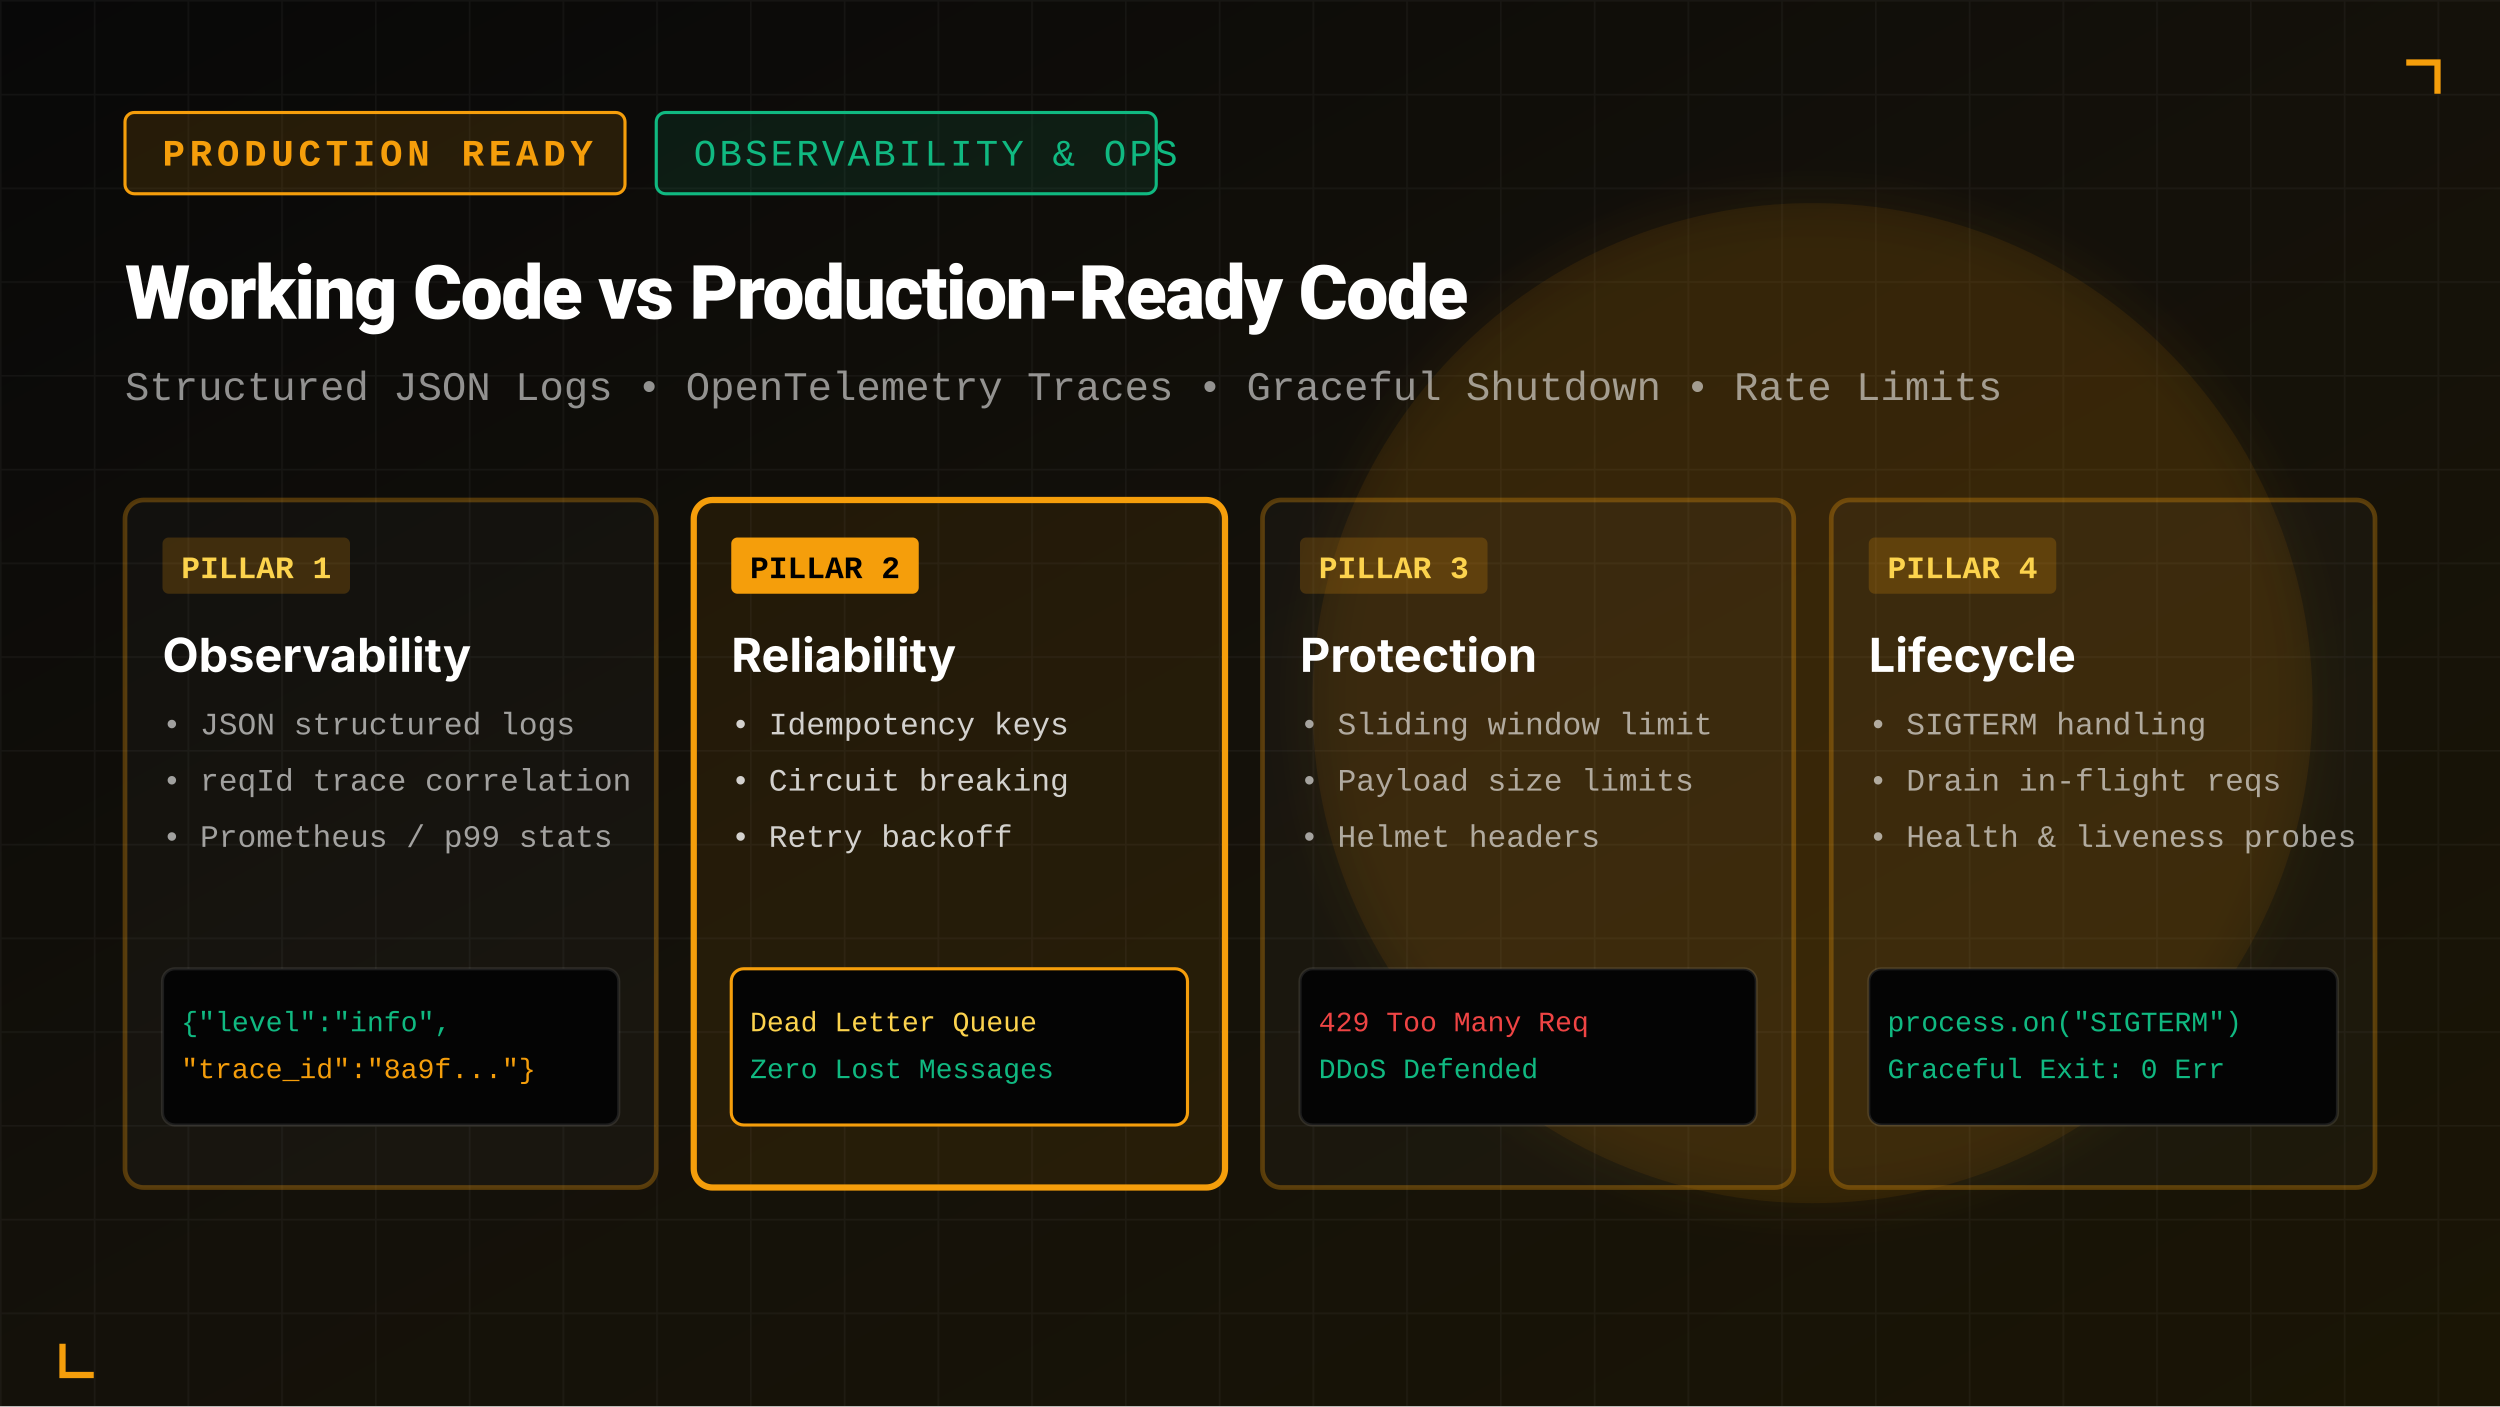
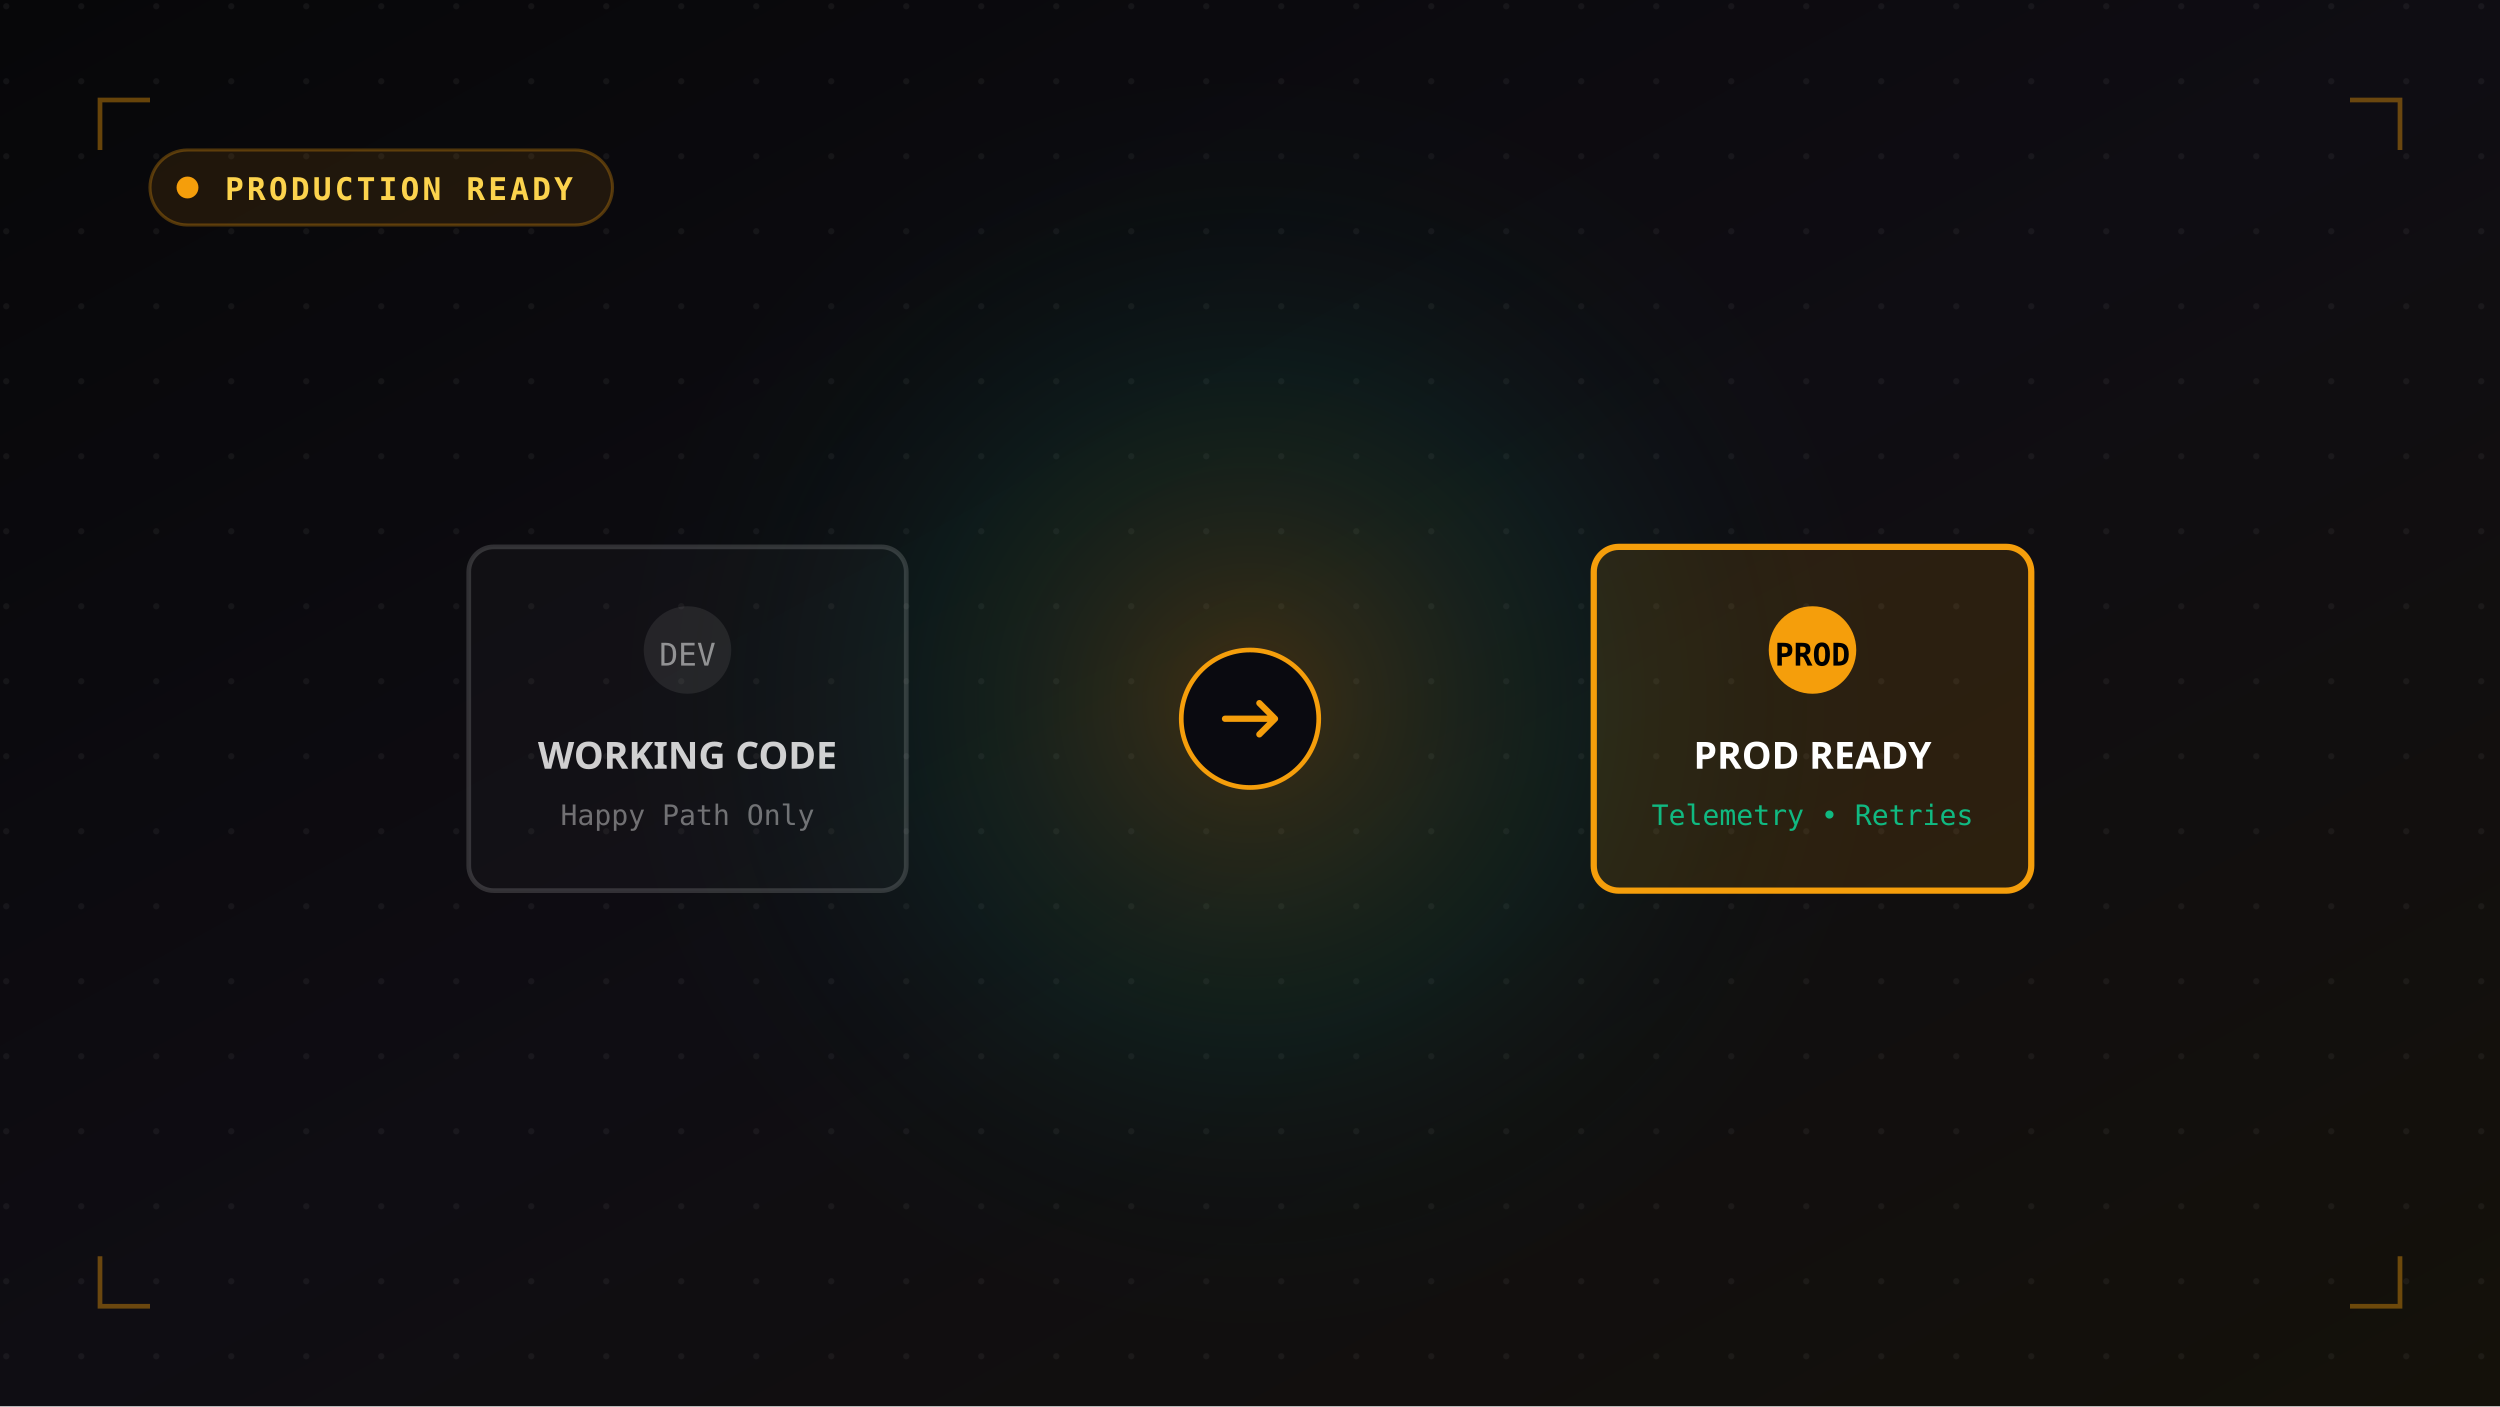
<svg xmlns="http://www.w3.org/2000/svg" viewBox="0 0 800 450" width="100%" height="100%">
  <defs>
-     <linearGradient id="bg-grad-11" x1="0%" y1="0%" x2="100%" y2="100%">
-       <stop offset="0%" stop-color="#080808" />
-       <stop offset="50%" stop-color="#14110A" />
-       <stop offset="100%" stop-color="#1A1505" />
+     <linearGradient id="bg11" x1="0%" y1="0%" x2="100%" y2="100%">
+       <stop offset="0%" stop-color="#070709" />
+       <stop offset="50%" stop-color="#0F0D13" />
+       <stop offset="100%" stop-color="#14110A" />
    </linearGradient>
-     <filter id="glow-11" x="-20%" y="-20%" width="140%" height="140%">
-       <feGaussianBlur stdDeviation="8" result="blur" />
+     <radialGradient id="glow11" cx="50%" cy="50%" r="50%">
+       <stop offset="0%" stop-color="#F59E0B" stop-opacity="0.22" />
+       <stop offset="50%" stop-color="#10B981" stop-opacity="0.08" />
+       <stop offset="100%" stop-color="#000000" stop-opacity="0" />
+     </radialGradient>
+     <pattern id="dot-grid11" width="24" height="24" patternUnits="userSpaceOnUse">
+       <circle cx="2" cy="2" r="1" fill="rgba(255, 255, 255, 0.05)" />
+     </pattern>
+     <filter id="soft-glow11" x="-20%" y="-20%" width="140%" height="140%">
+       <feGaussianBlur stdDeviation="6" result="blur" />
      <feComposite in="SourceGraphic" in2="blur" operator="over" />
    </filter>
-     <pattern id="grid-11" width="30" height="30" patternUnits="userSpaceOnUse">
-       <path d="M 30 0 L 0 0 0 30" fill="none" stroke="rgba(255, 255, 255, 0.04)" stroke-width="1" />
-     </pattern>
  </defs>
-   <rect width="800" height="450" fill="url(#bg-grad-11)" />
-   <rect width="800" height="450" fill="url(#grid-11)" />
-   <circle cx="580" cy="225" r="160" fill="rgba(245, 158, 11, 0.08)" filter="url(#glow-11)" />
-   <rect x="40" y="36" width="160" height="26" rx="3" fill="rgba(245, 158, 11, 0.12)" stroke="#F59E0B" stroke-width="1" />
-   <text x="52" y="53" fill="#F59E0B" font-family="'Courier New', monospace" font-size="12" font-weight="bold" letter-spacing="1.5">PRODUCTION READY</text>
-   <rect x="210" y="36" width="160" height="26" rx="3" fill="rgba(16, 185, 129, 0.1)" stroke="#10B981" stroke-width="1" />
-   <text x="222" y="53" fill="#10B981" font-family="'Courier New', monospace" font-size="12" letter-spacing="1">OBSERVABILITY &amp; OPS</text>
-   <text x="40" y="102" fill="#FFFFFF" font-family="-apple-system, BlinkMacSystemFont, 'Segoe UI', Roboto, sans-serif" font-size="24" font-weight="800" letter-spacing="-0.5">Working Code vs Production-Ready Code</text>
-   <text x="40" y="128" fill="rgba(255, 255, 255, 0.55)" font-family="'Courier New', monospace" font-size="13">Structured JSON Logs • OpenTelemetry Traces • Graceful Shutdown • Rate Limits</text>
-   <g transform="translate(40, 160)">
+   <rect width="800" height="450" fill="url(#bg11)" />
+   <rect width="800" height="450" fill="url(#dot-grid11)" />
+   <circle cx="400" cy="225" r="220" fill="url(#glow11)" />
+   <path d="M 32 48 L 32 32 L 48 32" stroke="rgba(245, 158, 11, 0.4)" stroke-width="1.5" fill="none" />
+   <path d="M 768 48 L 768 32 L 752 32" stroke="rgba(245, 158, 11, 0.4)" stroke-width="1.5" fill="none" />
+   <path d="M 32 402 L 32 418 L 48 418" stroke="rgba(245, 158, 11, 0.4)" stroke-width="1.5" fill="none" />
+   <path d="M 768 402 L 768 418 L 752 418" stroke="rgba(245, 158, 11, 0.4)" stroke-width="1.5" fill="none" />
+   <g transform="translate(48, 48)">
+     <rect width="148" height="24" rx="12" fill="rgba(245, 158, 11, 0.1)" stroke="rgba(245, 158, 11, 0.3)" stroke-width="1" />
+     <circle cx="12" cy="12" r="3.5" fill="#F59E0B" />
+     <text x="24" y="16" fill="#FCD34D" font-family="'JetBrains Mono', monospace" font-size="10" font-weight="600" letter-spacing="1">PRODUCTION READY</text>
+   </g>
+   <g transform="translate(400, 230)">
+     <g transform="translate(-180, 0)">
+       <rect x="-70" y="-55" width="140" height="110" rx="8" fill="rgba(255, 255, 255, 0.02)" stroke="rgba(255, 255, 255, 0.15)" stroke-width="1.5" />
+       <circle cx="0" cy="-22" r="14" fill="rgba(255, 255, 255, 0.08)" />
+       <text x="0" y="-17" text-anchor="middle" fill="rgba(255, 255, 255, 0.5)" font-family="'JetBrains Mono', monospace" font-size="10">DEV</text>
+       <text x="0" y="16" text-anchor="middle" fill="rgba(255, 255, 255, 0.8)" font-family="'Space Grotesk', sans-serif" font-size="12" font-weight="700">WORKING CODE</text>
+       <text x="0" y="34" text-anchor="middle" fill="rgba(255, 255, 255, 0.4)" font-family="'JetBrains Mono', monospace" font-size="9">Happy Path Only</text>
+     </g>
    <g transform="translate(0, 0)">
-       <rect width="170" height="220" rx="6" fill="rgba(255, 255, 255, 0.02)" stroke="rgba(245, 158, 11, 0.3)" stroke-width="1.5" />
-       <rect x="12" y="12" width="60" height="18" rx="2" fill="rgba(245, 158, 11, 0.2)" />
-       <text x="18" y="25" fill="#FCD34D" font-family="'Courier New', monospace" font-size="10" font-weight="bold">PILLAR 1</text>
-       <text x="12" y="55" fill="#FFFFFF" font-family="-apple-system, sans-serif" font-size="15" font-weight="700">Observability</text>
-       <g transform="translate(12, 75)">
-         <text x="0" y="0" fill="rgba(255,255,255,0.6)" font-family="'Courier New', monospace" font-size="10">• JSON structured logs</text>
-         <text x="0" y="18" fill="rgba(255,255,255,0.6)" font-family="'Courier New', monospace" font-size="10">• reqId trace correlation</text>
-         <text x="0" y="36" fill="rgba(255,255,255,0.6)" font-family="'Courier New', monospace" font-size="10">• Prometheus / p99 stats</text>
-       </g>
-       <rect x="12" y="150" width="146" height="50" rx="4" fill="#040404" stroke="rgba(255,255,255,0.1)" />
-       <text x="18" y="170" fill="#10B981" font-family="'Courier New', monospace" font-size="9">{"level":"info",</text>
-       <text x="18" y="185" fill="#F59E0B" font-family="'Courier New', monospace" font-size="9">"trace_id":"8a9f..."}</text>
+       <circle cx="0" cy="0" r="22" fill="#0A0A10" stroke="#F59E0B" stroke-width="1.5" />
+       <path d="M -8 0 L 8 0 M 3 -5 L 8 0 L 3 5" fill="none" stroke="#F59E0B" stroke-width="2" stroke-linecap="round" stroke-linejoin="round" />
    </g>
-     <g transform="translate(182, 0)">
-       <rect width="170" height="220" rx="6" fill="rgba(245, 158, 11, 0.08)" stroke="#F59E0B" stroke-width="2" />
-       <rect x="12" y="12" width="60" height="18" rx="2" fill="#F59E0B" />
-       <text x="18" y="25" fill="#000000" font-family="'Courier New', monospace" font-size="10" font-weight="bold">PILLAR 2</text>
-       <text x="12" y="55" fill="#FFFFFF" font-family="-apple-system, sans-serif" font-size="15" font-weight="700">Reliability</text>
-       <g transform="translate(12, 75)">
-         <text x="0" y="0" fill="rgba(255,255,255,0.8)" font-family="'Courier New', monospace" font-size="10">• Idempotency keys</text>
-         <text x="0" y="18" fill="rgba(255,255,255,0.8)" font-family="'Courier New', monospace" font-size="10">• Circuit breaking</text>
-         <text x="0" y="36" fill="rgba(255,255,255,0.8)" font-family="'Courier New', monospace" font-size="10">• Retry backoff</text>
-       </g>
-       <rect x="12" y="150" width="146" height="50" rx="4" fill="#040404" stroke="#F59E0B" stroke-width="1" />
-       <text x="18" y="170" fill="#FCD34D" font-family="'Courier New', monospace" font-size="9">Dead Letter Queue</text>
-       <text x="18" y="185" fill="#10B981" font-family="'Courier New', monospace" font-size="9">Zero Lost Messages</text>
-     </g>
-     <g transform="translate(364, 0)">
-       <rect width="170" height="220" rx="6" fill="rgba(255, 255, 255, 0.02)" stroke="rgba(245, 158, 11, 0.3)" stroke-width="1.5" />
-       <rect x="12" y="12" width="60" height="18" rx="2" fill="rgba(245, 158, 11, 0.2)" />
-       <text x="18" y="25" fill="#FCD34D" font-family="'Courier New', monospace" font-size="10" font-weight="bold">PILLAR 3</text>
-       <text x="12" y="55" fill="#FFFFFF" font-family="-apple-system, sans-serif" font-size="15" font-weight="700">Protection</text>
-       <g transform="translate(12, 75)">
-         <text x="0" y="0" fill="rgba(255,255,255,0.6)" font-family="'Courier New', monospace" font-size="10">• Sliding window limit</text>
-         <text x="0" y="18" fill="rgba(255,255,255,0.6)" font-family="'Courier New', monospace" font-size="10">• Payload size limits</text>
-         <text x="0" y="36" fill="rgba(255,255,255,0.6)" font-family="'Courier New', monospace" font-size="10">• Helmet headers</text>
-       </g>
-       <rect x="12" y="150" width="146" height="50" rx="4" fill="#040404" stroke="rgba(255,255,255,0.1)" />
-       <text x="18" y="170" fill="#EF4444" font-family="'Courier New', monospace" font-size="9">429 Too Many Req</text>
-       <text x="18" y="185" fill="#10B981" font-family="'Courier New', monospace" font-size="9">DDoS Defended</text>
-     </g>
-     <g transform="translate(546, 0)">
-       <rect width="174" height="220" rx="6" fill="rgba(255, 255, 255, 0.02)" stroke="rgba(245, 158, 11, 0.3)" stroke-width="1.5" />
-       <rect x="12" y="12" width="60" height="18" rx="2" fill="rgba(245, 158, 11, 0.2)" />
-       <text x="18" y="25" fill="#FCD34D" font-family="'Courier New', monospace" font-size="10" font-weight="bold">PILLAR 4</text>
-       <text x="12" y="55" fill="#FFFFFF" font-family="-apple-system, sans-serif" font-size="15" font-weight="700">Lifecycle</text>
-       <g transform="translate(12, 75)">
-         <text x="0" y="0" fill="rgba(255,255,255,0.6)" font-family="'Courier New', monospace" font-size="10">• SIGTERM handling</text>
-         <text x="0" y="18" fill="rgba(255,255,255,0.6)" font-family="'Courier New', monospace" font-size="10">• Drain in-flight reqs</text>
-         <text x="0" y="36" fill="rgba(255,255,255,0.6)" font-family="'Courier New', monospace" font-size="10">• Health &amp; liveness probes</text>
-       </g>
-       <rect x="12" y="150" width="150" height="50" rx="4" fill="#040404" stroke="rgba(255,255,255,0.1)" />
-       <text x="18" y="170" fill="#10B981" font-family="'Courier New', monospace" font-size="9">process.on("SIGTERM")</text>
-       <text x="18" y="185" fill="#10B981" font-family="'Courier New', monospace" font-size="9">Graceful Exit: 0 Err</text>
+     <g transform="translate(180, 0)">
+       <rect x="-70" y="-55" width="140" height="110" rx="8" fill="rgba(245, 158, 11, 0.12)" stroke="#F59E0B" stroke-width="2" />
+       <circle cx="0" cy="-22" r="14" fill="#F59E0B" />
+       <text x="0" y="-17" text-anchor="middle" fill="#000000" font-family="'JetBrains Mono', monospace" font-size="10" font-weight="bold">PROD</text>
+       <text x="0" y="16" text-anchor="middle" fill="#FFFFFF" font-family="'Space Grotesk', sans-serif" font-size="12" font-weight="700">PROD READY</text>
+       <text x="0" y="34" text-anchor="middle" fill="#10B981" font-family="'JetBrains Mono', monospace" font-size="9">Telemetry • Retries</text>
    </g>
  </g>
-   <path d="M 770 20 L 780 20 L 780 30" stroke="#F59E0B" stroke-width="2" fill="none" />
-   <path d="M 20 430 L 20 440 L 30 440" stroke="#F59E0B" stroke-width="2" fill="none" />
</svg>
